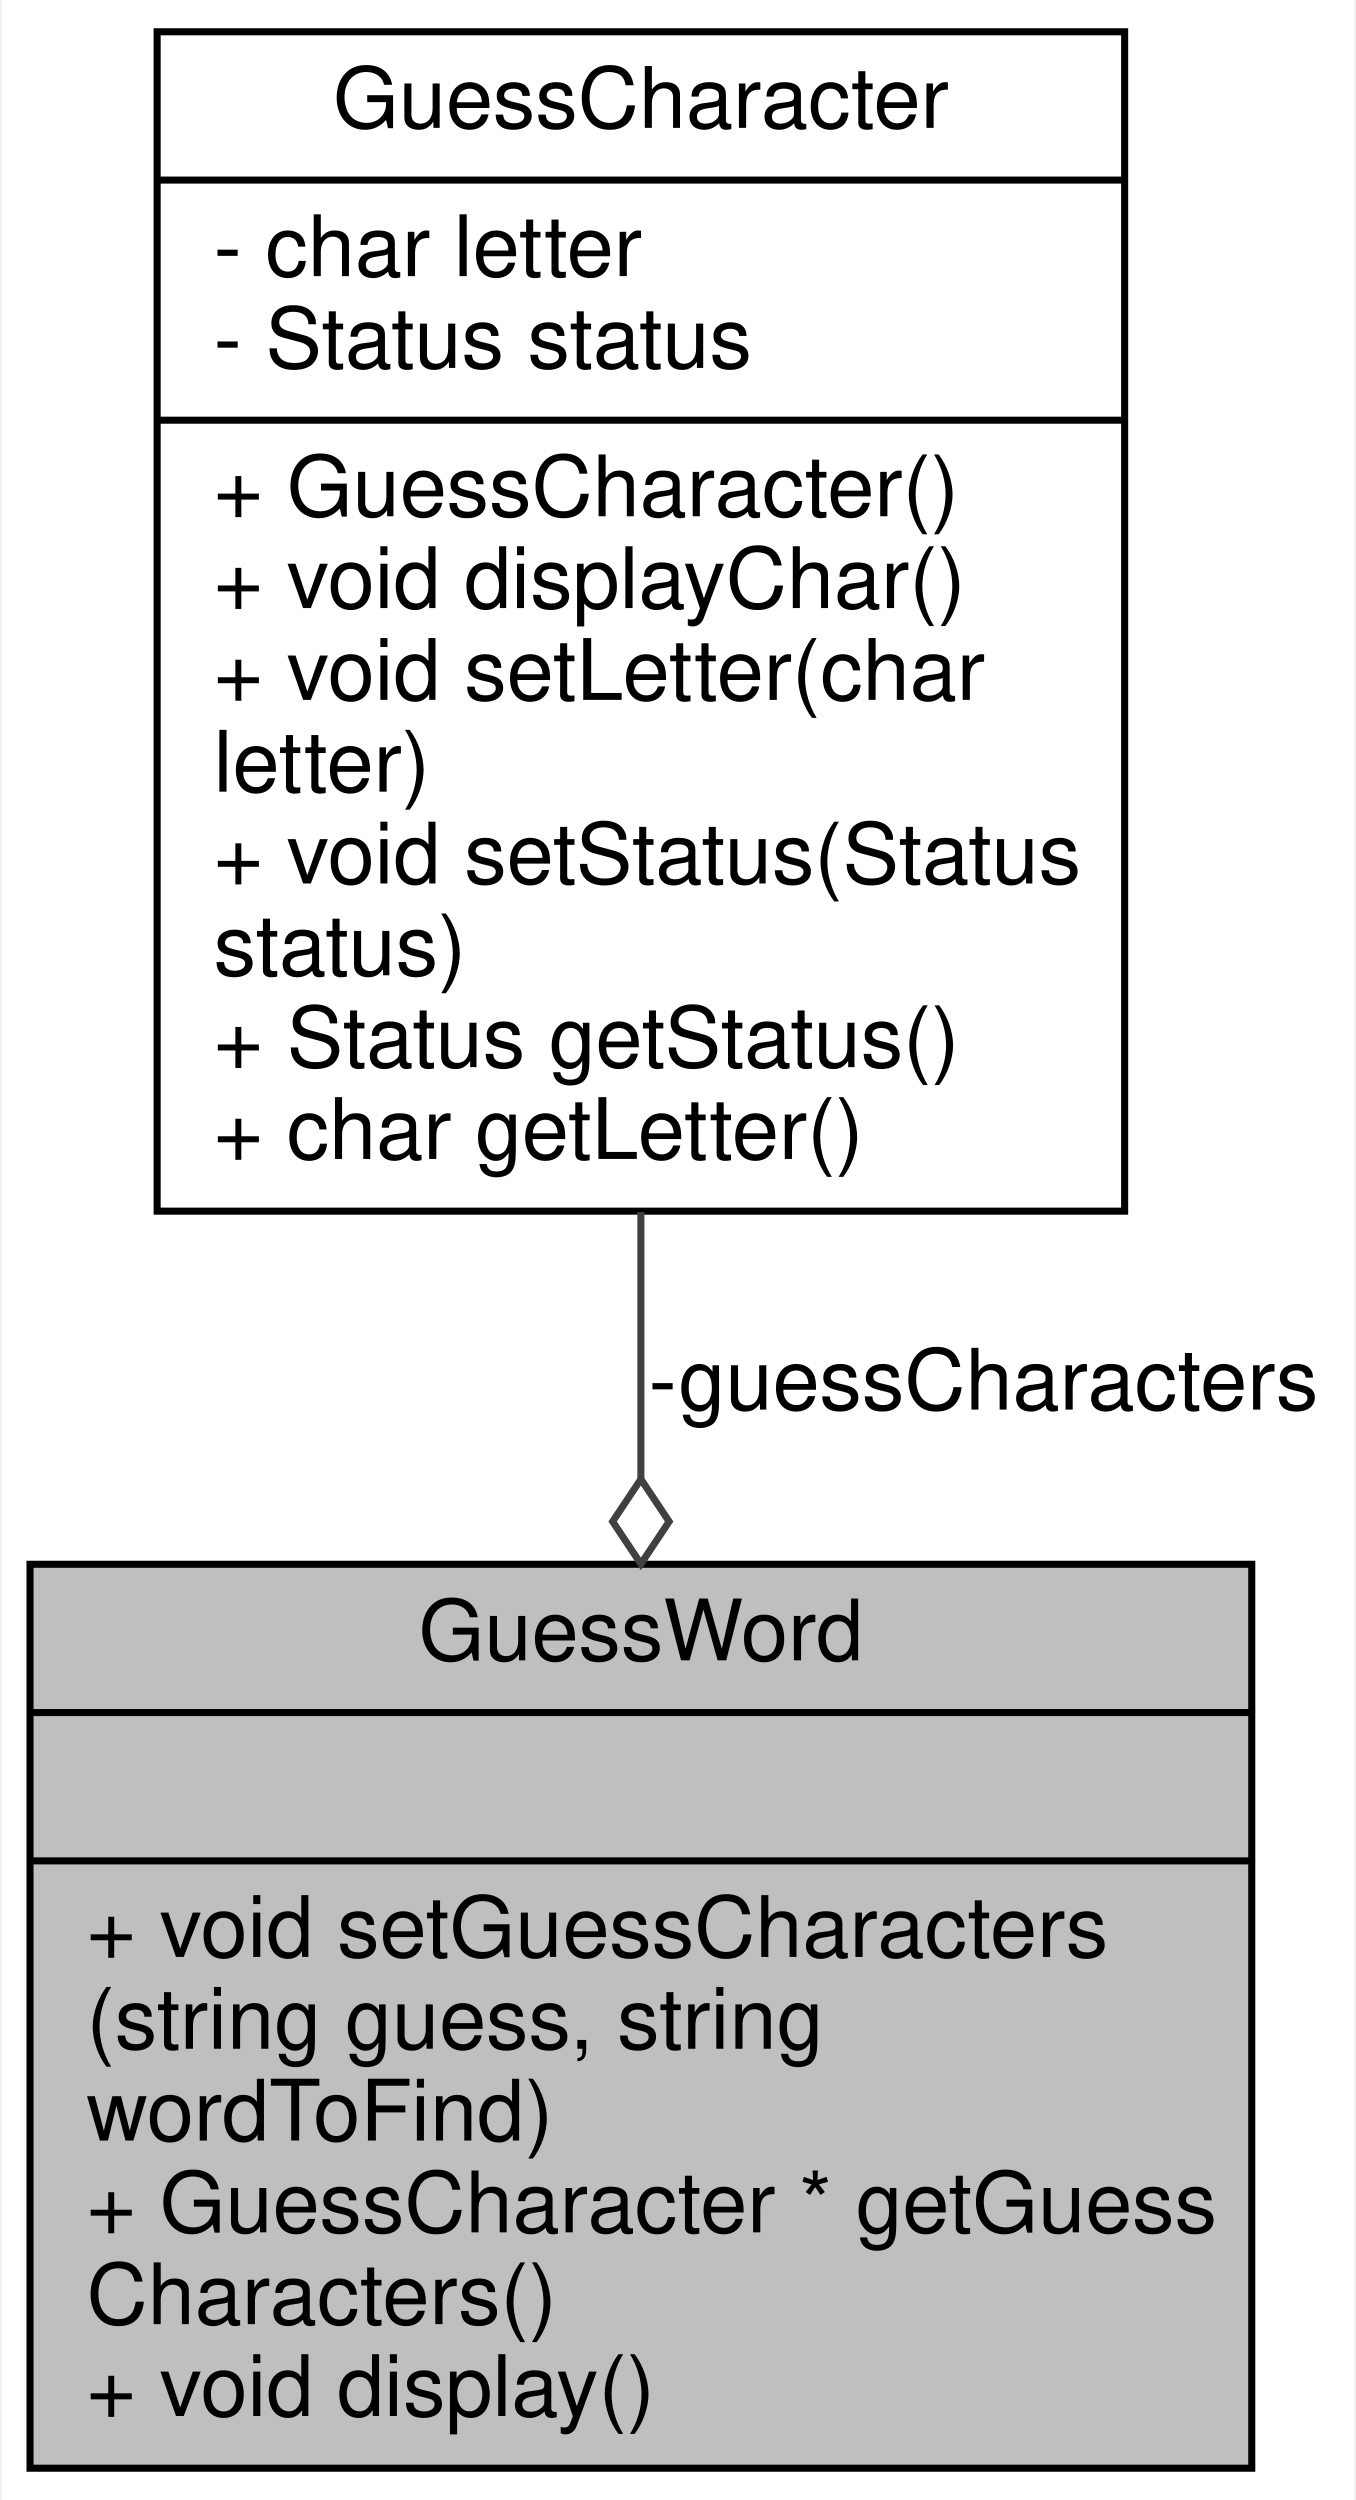
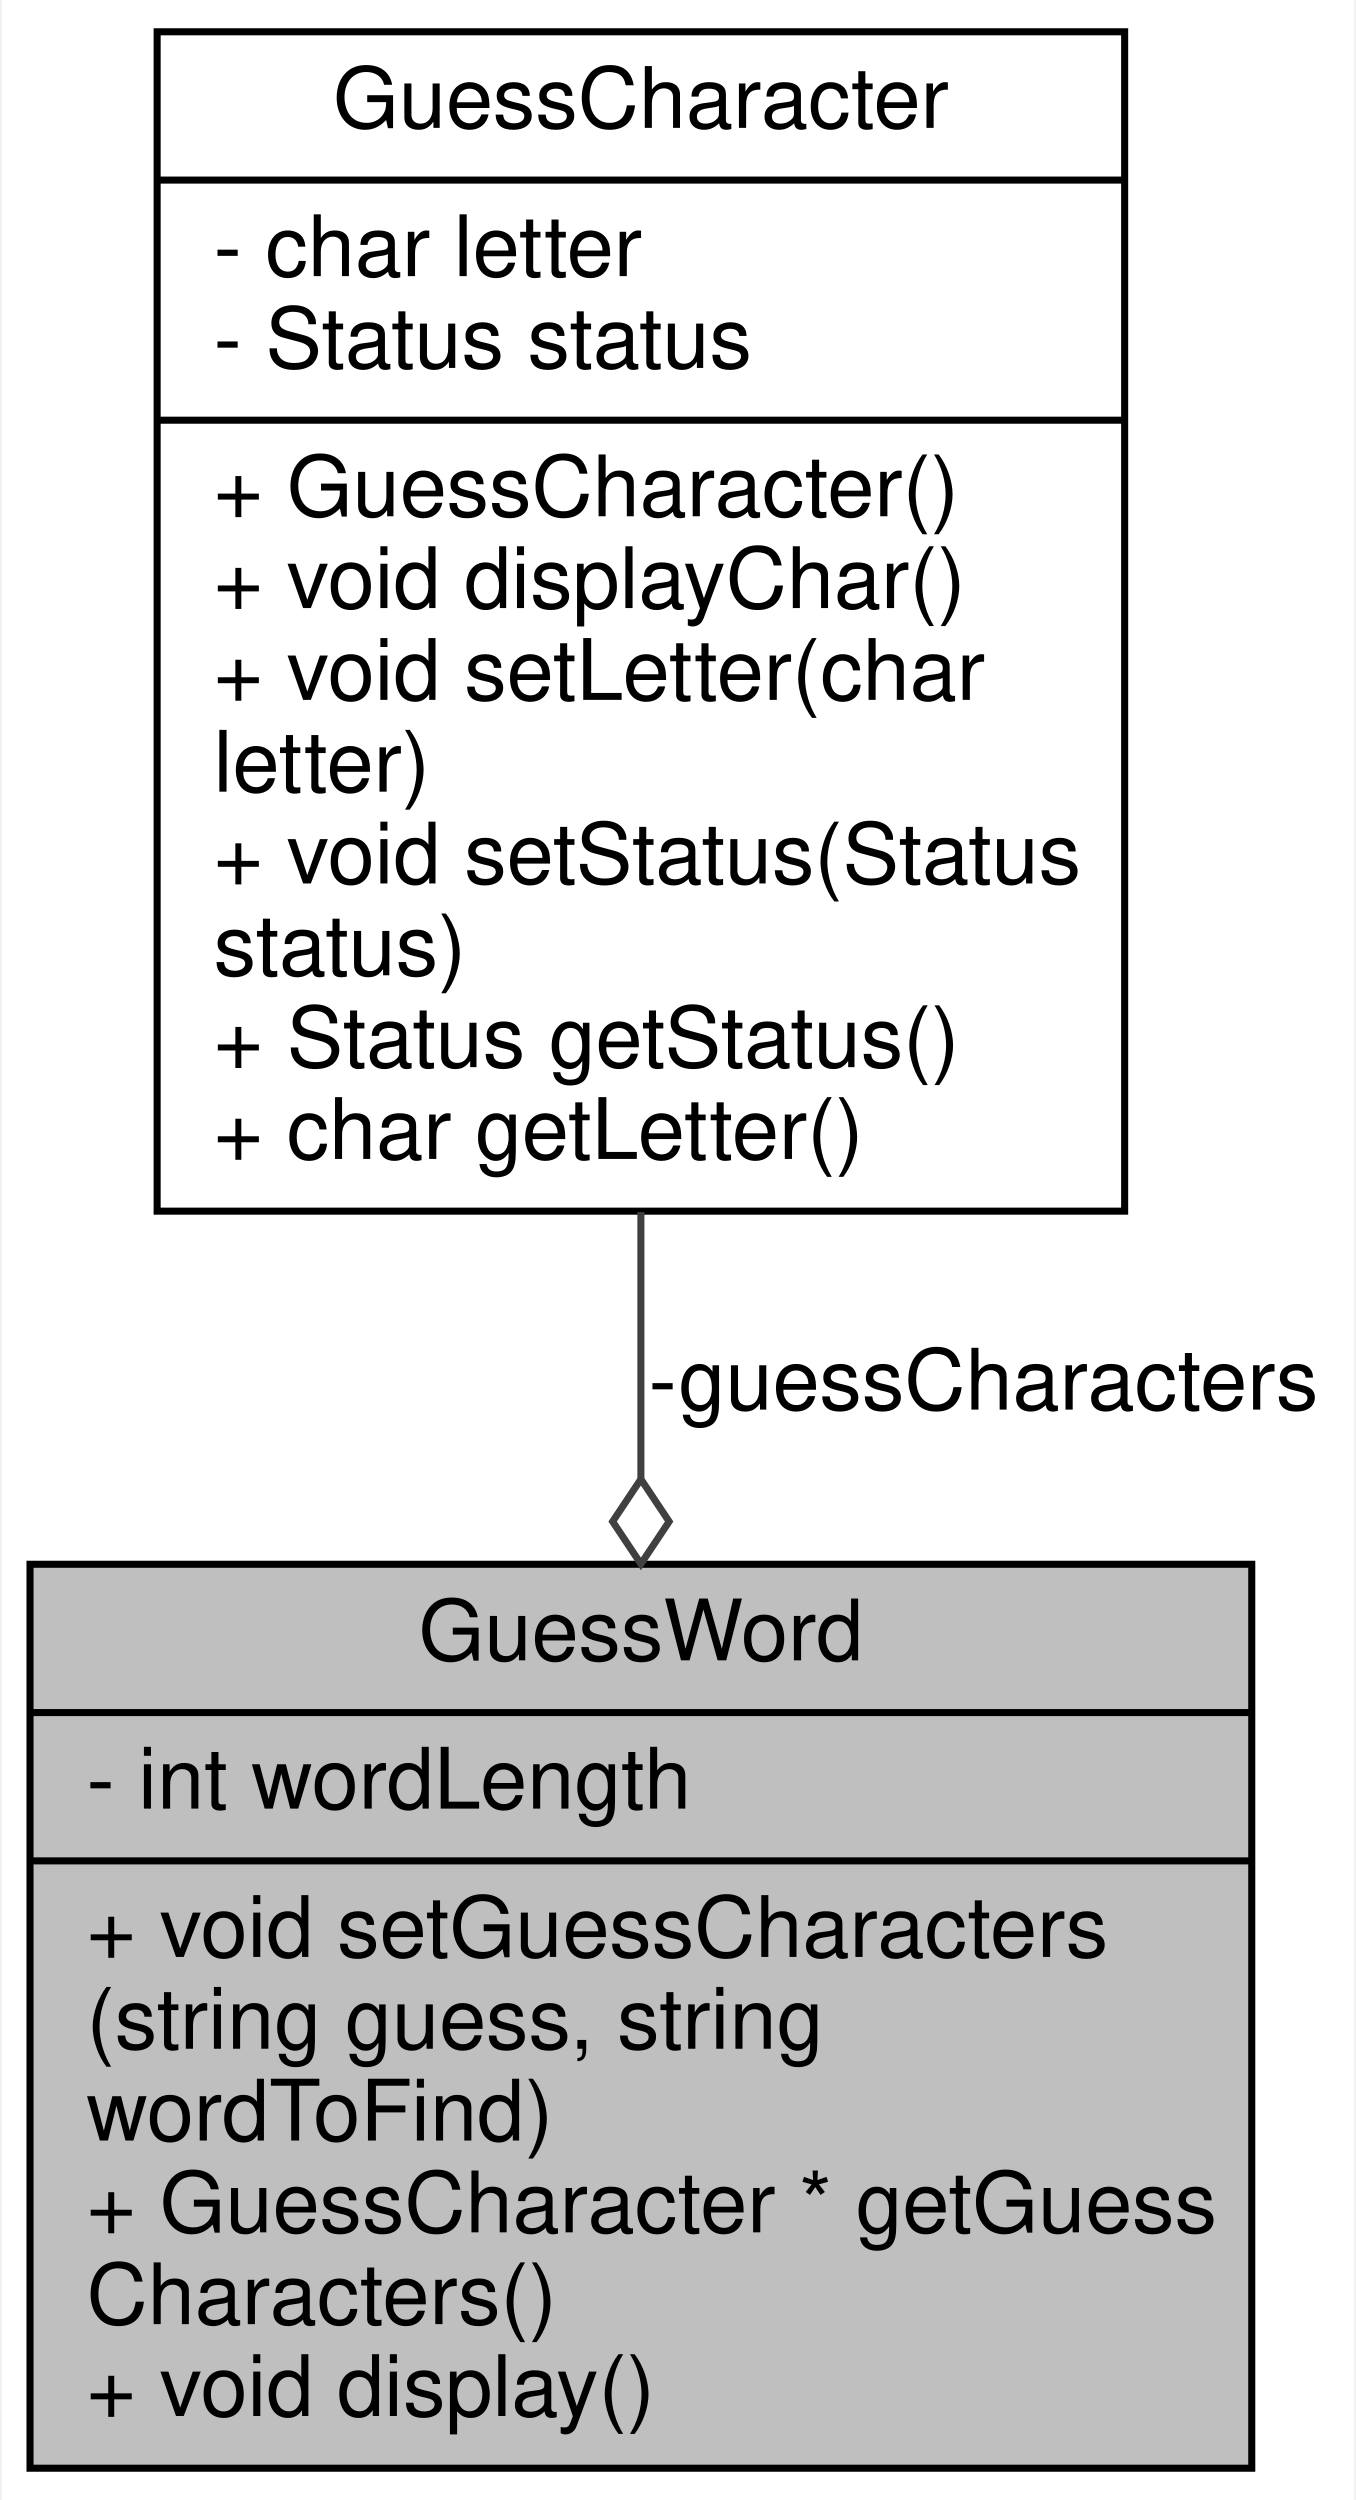
<svg xmlns="http://www.w3.org/2000/svg" xmlns:xlink="http://www.w3.org/1999/xlink" width="192pt" height="354pt" viewBox="0.00 0.00 191.50 354.00">
  <g id="graph0" class="graph" transform="scale(1 1) rotate(0) translate(4 350)">
    <polygon fill="white" stroke="transparent" points="-4,4 -4,-350 187.5,-350 187.5,4 -4,4" />
    <g id="node1" class="node">
      <g id="a_node1">
        <a xlink:title=" ">
          <polygon fill="#bfbfbf" stroke="black" points="0,-0.5 0,-128.5 173,-128.5 173,-0.5 0,-0.5" />
          <text text-anchor="middle" x="86.5" y="-114.9" font-family="Helvetica,sans-Serif" font-size="12.00">GuessWord</text>
          <polyline fill="none" stroke="black" points="0,-107.5 173,-107.5 " />
-           <text text-anchor="middle" x="86.5" y="-93.9" font-family="Helvetica,sans-Serif" font-size="12.00"> </text>
+           <text text-anchor="start" x="8" y="-93.9" font-family="Helvetica,sans-Serif" font-size="12.00">- int wordLength</text>
          <polyline fill="none" stroke="black" points="0,-86.5 173,-86.5 " />
          <text text-anchor="start" x="8" y="-72.9" font-family="Helvetica,sans-Serif" font-size="12.00">+ void setGuessCharacters</text>
          <text text-anchor="start" x="8" y="-59.9" font-family="Helvetica,sans-Serif" font-size="12.00">(string guess, string</text>
          <text text-anchor="start" x="8" y="-46.9" font-family="Helvetica,sans-Serif" font-size="12.00"> wordToFind)</text>
          <text text-anchor="start" x="8" y="-33.9" font-family="Helvetica,sans-Serif" font-size="12.00">+ GuessCharacter * getGuess</text>
          <text text-anchor="start" x="8" y="-20.9" font-family="Helvetica,sans-Serif" font-size="12.00">Characters()</text>
          <text text-anchor="start" x="8" y="-7.9" font-family="Helvetica,sans-Serif" font-size="12.00">+ void display()</text>
        </a>
      </g>
    </g>
    <g id="node2" class="node">
      <g id="a_node2">
        <a xlink:href="class_guess_character.html" target="_top" xlink:title=" ">
          <polygon fill="white" stroke="black" points="18,-178.5 18,-345.5 155,-345.5 155,-178.5 18,-178.5" />
          <text text-anchor="middle" x="86.5" y="-331.9" font-family="Helvetica,sans-Serif" font-size="12.00">GuessCharacter</text>
          <polyline fill="none" stroke="black" points="18,-324.5 155,-324.5 " />
          <text text-anchor="start" x="26" y="-310.9" font-family="Helvetica,sans-Serif" font-size="12.00">- char letter</text>
          <text text-anchor="start" x="26" y="-297.9" font-family="Helvetica,sans-Serif" font-size="12.00">- Status status</text>
          <polyline fill="none" stroke="black" points="18,-290.5 155,-290.5 " />
          <text text-anchor="start" x="26" y="-276.9" font-family="Helvetica,sans-Serif" font-size="12.00">+ GuessCharacter()</text>
          <text text-anchor="start" x="26" y="-263.9" font-family="Helvetica,sans-Serif" font-size="12.00">+ void displayChar()</text>
          <text text-anchor="start" x="26" y="-250.9" font-family="Helvetica,sans-Serif" font-size="12.00">+ void setLetter(char</text>
          <text text-anchor="start" x="26" y="-237.9" font-family="Helvetica,sans-Serif" font-size="12.00"> letter)</text>
          <text text-anchor="start" x="26" y="-224.9" font-family="Helvetica,sans-Serif" font-size="12.00">+ void setStatus(Status</text>
          <text text-anchor="start" x="26" y="-211.9" font-family="Helvetica,sans-Serif" font-size="12.00"> status)</text>
          <text text-anchor="start" x="26" y="-198.9" font-family="Helvetica,sans-Serif" font-size="12.00">+ Status getStatus()</text>
          <text text-anchor="start" x="26" y="-185.9" font-family="Helvetica,sans-Serif" font-size="12.00">+ char getLetter()</text>
        </a>
      </g>
    </g>
    <g id="edge1" class="edge">
      <path fill="none" stroke="#404040" d="M86.5,-178.37C86.5,-165.87 86.5,-153.02 86.5,-140.69" />
      <polygon fill="none" stroke="#404040" points="86.5,-140.55 82.5,-134.55 86.5,-128.55 90.5,-134.55 86.5,-140.55" />
      <text text-anchor="middle" x="135" y="-150.4" font-family="Helvetica,sans-Serif" font-size="12.00"> -guessCharacters</text>
    </g>
  </g>
</svg>
